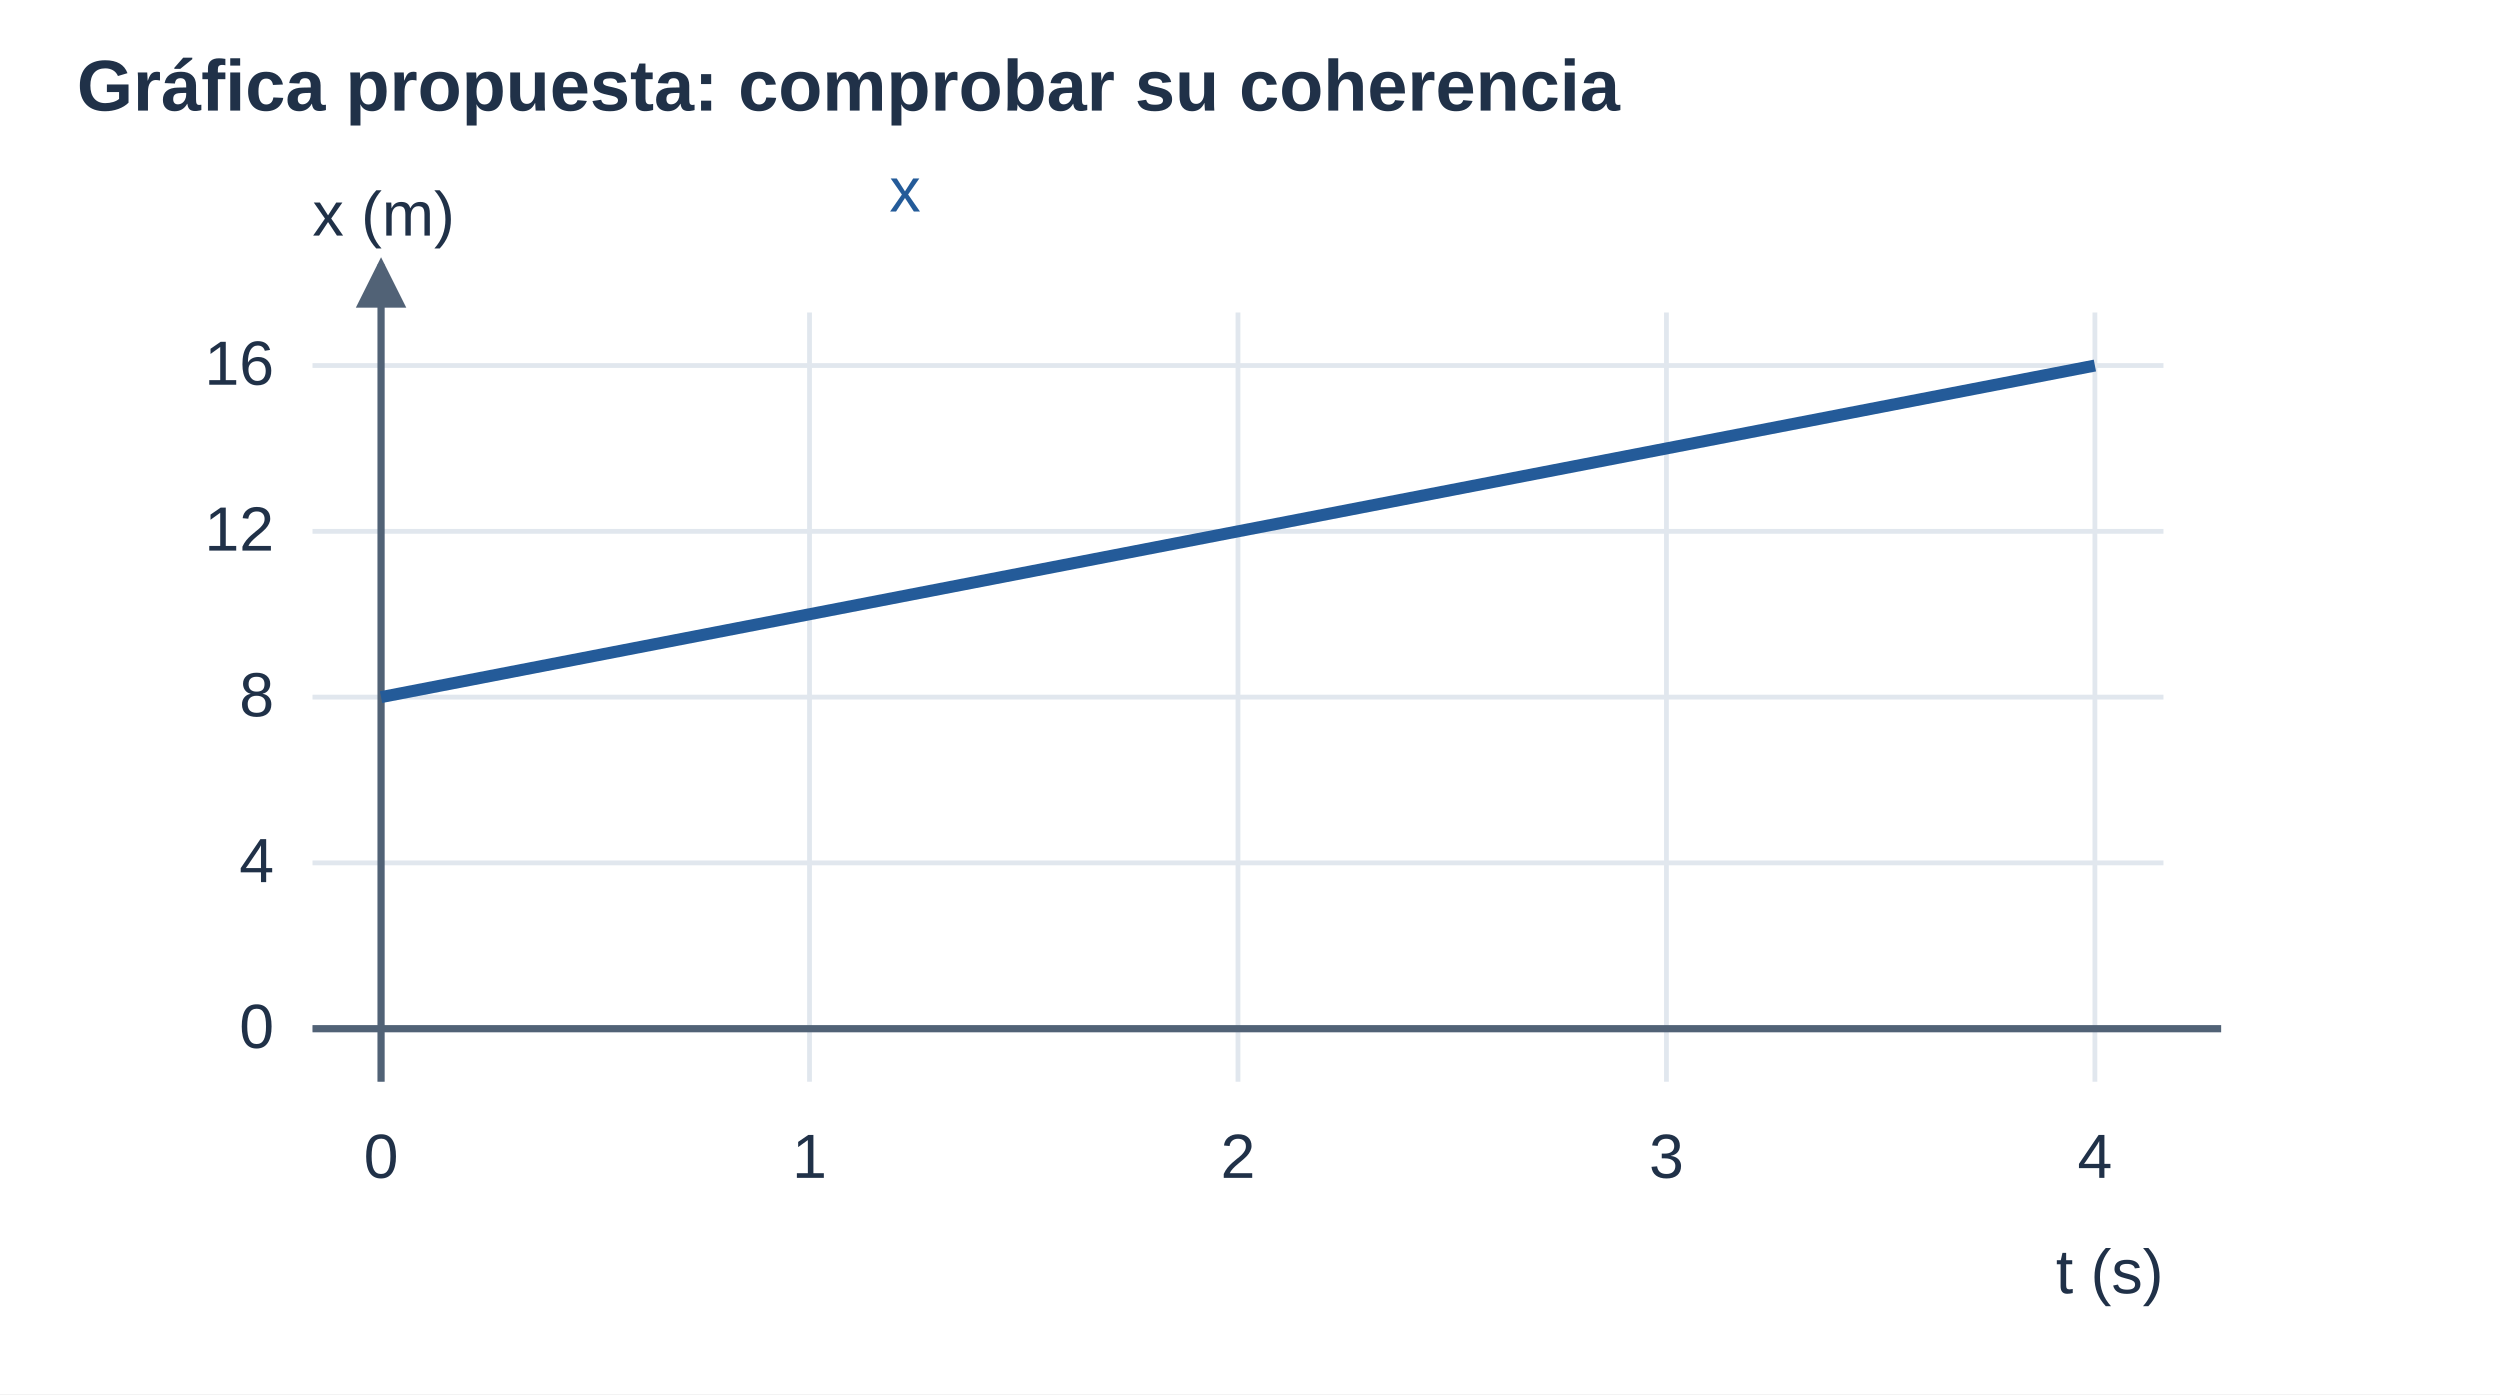
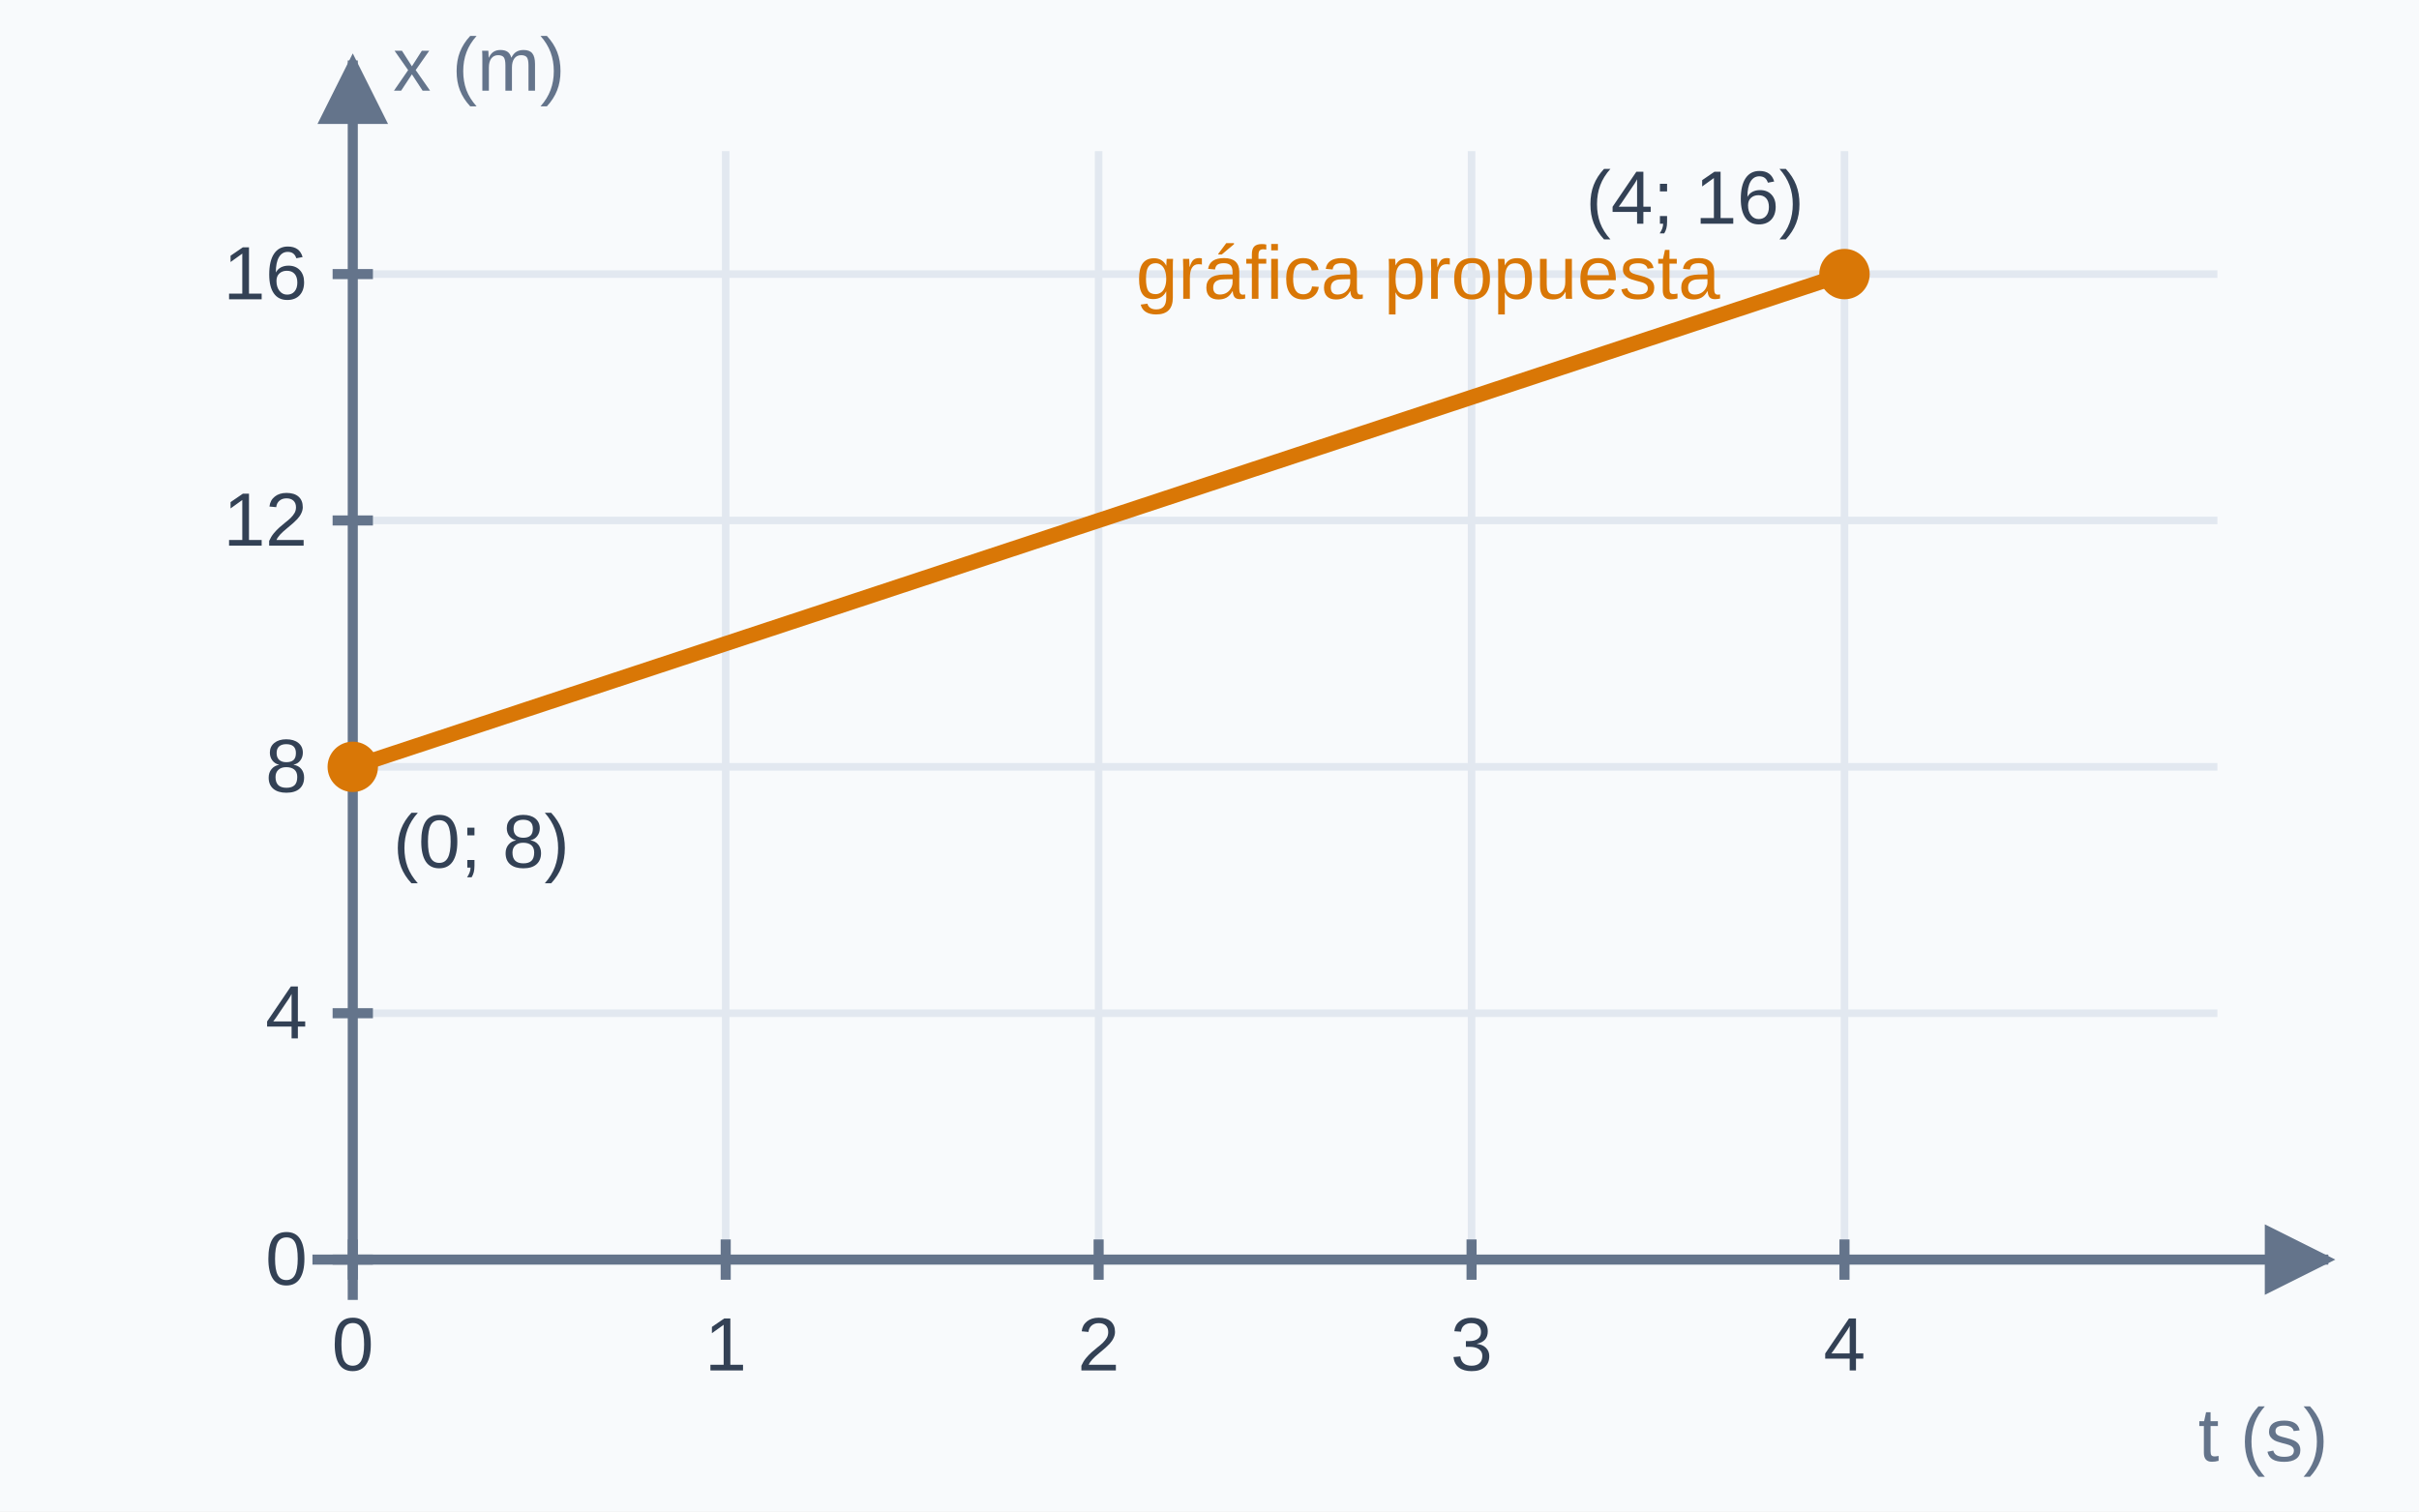
- <svg xmlns="http://www.w3.org/2000/svg" viewBox="0 0 520 290" role="img" aria-labelledby="title desc" style="max-width:100%;height:auto">
+ <svg xmlns="http://www.w3.org/2000/svg" viewBox="0 0 480 300" role="img" aria-labelledby="title desc">
  <defs>
-     <marker id="arrow" markerWidth="7" markerHeight="7" refX="6" refY="3.5" orient="auto-start-reverse">
-       <path d="M0 0 L7 3.5 L0 7Z" fill="context-stroke" />
+     <marker id="a-axis" viewBox="0 0 10 10" refX="9" refY="5" markerWidth="7" markerHeight="7" orient="auto-start-reverse">
+       <path d="M0 0 L10 5 L0 10 Z" fill="#64748b" />
+     </marker>
+     <marker id="a-blue" viewBox="0 0 10 10" refX="9" refY="5" markerWidth="7" markerHeight="7" orient="auto-start-reverse">
+       <path d="M0 0 L10 5 L0 10 Z" fill="#2563eb" />
+     </marker>
+     <marker id="a-amber" viewBox="0 0 10 10" refX="9" refY="5" markerWidth="7" markerHeight="7" orient="auto-start-reverse">
+       <path d="M0 0 L10 5 L0 10 Z" fill="#d97706" />
+     </marker>
+     <marker id="a-green" viewBox="0 0 10 10" refX="9" refY="5" markerWidth="7" markerHeight="7" orient="auto-start-reverse">
+       <path d="M0 0 L10 5 L0 10 Z" fill="#16a34a" />
+     </marker>
+     <marker id="a-red" viewBox="0 0 10 10" refX="9" refY="5" markerWidth="7" markerHeight="7" orient="auto-start-reverse">
+       <path d="M0 0 L10 5 L0 10 Z" fill="#dc2626" />
+     </marker>
+     <marker id="a-grey" viewBox="0 0 10 10" refX="9" refY="5" markerWidth="7" markerHeight="7" orient="auto-start-reverse">
+       <path d="M0 0 L10 5 L0 10 Z" fill="#94a3b8" />
    </marker>
  </defs>
-   <rect width="100%" height="100%" fill="white" />
-   <g font-family="Arial,sans-serif" font-size="13" fill="#203148">
-     <text x="16" y="23" font-size="15" font-weight="bold">Gráfica propuesta: comprobar su coherencia</text>
-     <path d="M79.26 65V225 M65 213.97H450" stroke="#e1e7ee" fill="none" />
-     <text x="79.26" y="245" text-anchor="middle">0</text>
-     <text x="57" y="217.97" text-anchor="end">0</text>
-     <path d="M168.38 65V225 M65 179.48H450" stroke="#e1e7ee" fill="none" />
-     <text x="168.38" y="245" text-anchor="middle">1</text>
-     <text x="57" y="183.48" text-anchor="end">4</text>
-     <path d="M257.50 65V225 M65 145.00H450" stroke="#e1e7ee" fill="none" />
-     <text x="257.50" y="245" text-anchor="middle">2</text>
-     <text x="57" y="149.00" text-anchor="end">8</text>
-     <path d="M346.62 65V225 M65 110.52H450" stroke="#e1e7ee" fill="none" />
-     <text x="346.62" y="245" text-anchor="middle">3</text>
-     <text x="57" y="114.52" text-anchor="end">12</text>
-     <path d="M435.74 65V225 M65 76.03H450" stroke="#e1e7ee" fill="none" />
-     <text x="435.74" y="245" text-anchor="middle">4</text>
-     <text x="57" y="80.03" text-anchor="end">16</text>
-     <path d="M65 213.97H462 M79.26 225V55" stroke="#516276" stroke-width="1.5" fill="none" marker-end="url(#arrow)" />
-     <text x="450" y="269" text-anchor="end">t (s)</text>
-     <text x="65" y="49">x (m)</text>
-     <polyline points="79.26,145.00 435.74,76.03" fill="none" stroke="#245b99" stroke-width="2.5" />
-     <text x="185" y="44" fill="#245b99">x</text>
+   <rect width="480" height="300" fill="#f8fafc" />
+   <g font-family="Arial, sans-serif">
+     <path d="M70.0 201.1 L440.0 201.1" fill="none" stroke="#e2e8f0" stroke-width="1.5" />
+     <path d="M70.0 152.2 L440.0 152.2" fill="none" stroke="#e2e8f0" stroke-width="1.5" />
+     <path d="M70.0 103.3 L440.0 103.3" fill="none" stroke="#e2e8f0" stroke-width="1.5" />
+     <path d="M70.0 54.4 L440.0 54.4" fill="none" stroke="#e2e8f0" stroke-width="1.5" />
+     <path d="M144.0 30.0 L144.0 250.0" fill="none" stroke="#e2e8f0" stroke-width="1.5" />
+     <path d="M218.0 30.0 L218.0 250.0" fill="none" stroke="#e2e8f0" stroke-width="1.5" />
+     <path d="M292.0 30.0 L292.0 250.0" fill="none" stroke="#e2e8f0" stroke-width="1.5" />
+     <path d="M366.0 30.0 L366.0 250.0" fill="none" stroke="#e2e8f0" stroke-width="1.5" />
+     <path d="M62.0 250.0 L462.0 250.0" fill="none" stroke="#64748b" stroke-width="2" marker-end="url(#a-axis)" />
+     <path d="M70.0 258.0 L70.0 12.0" fill="none" stroke="#64748b" stroke-width="2" marker-end="url(#a-axis)" />
+     <path d="M70.0 246.0 L70.0 254.0" fill="none" stroke="#64748b" stroke-width="2" />
+     <text x="70.0" y="272.0" font-size="15" text-anchor="middle" fill="#334155">0</text>
+     <path d="M144.0 246.0 L144.0 254.0" fill="none" stroke="#64748b" stroke-width="2" />
+     <text x="144.0" y="272.0" font-size="15" text-anchor="middle" fill="#334155">1</text>
+     <path d="M218.0 246.0 L218.0 254.0" fill="none" stroke="#64748b" stroke-width="2" />
+     <text x="218.0" y="272.0" font-size="15" text-anchor="middle" fill="#334155">2</text>
+     <path d="M292.0 246.0 L292.0 254.0" fill="none" stroke="#64748b" stroke-width="2" />
+     <text x="292.0" y="272.0" font-size="15" text-anchor="middle" fill="#334155">3</text>
+     <path d="M366.0 246.0 L366.0 254.0" fill="none" stroke="#64748b" stroke-width="2" />
+     <text x="366.0" y="272.0" font-size="15" text-anchor="middle" fill="#334155">4</text>
+     <path d="M66.0 250.0 L74.0 250.0" fill="none" stroke="#64748b" stroke-width="2" />
+     <text x="61.0" y="255.0" font-size="15" text-anchor="end" fill="#334155">0</text>
+     <path d="M66.0 201.1 L74.0 201.1" fill="none" stroke="#64748b" stroke-width="2" />
+     <text x="61.0" y="206.1" font-size="15" text-anchor="end" fill="#334155">4</text>
+     <path d="M66.0 152.2 L74.0 152.2" fill="none" stroke="#64748b" stroke-width="2" />
+     <text x="61.0" y="157.2" font-size="15" text-anchor="end" fill="#334155">8</text>
+     <path d="M66.0 103.3 L74.0 103.3" fill="none" stroke="#64748b" stroke-width="2" />
+     <text x="61.0" y="108.3" font-size="15" text-anchor="end" fill="#334155">12</text>
+     <path d="M66.0 54.4 L74.0 54.4" fill="none" stroke="#64748b" stroke-width="2" />
+     <text x="61.0" y="59.4" font-size="15" text-anchor="end" fill="#334155">16</text>
+     <text x="462.0" y="290.0" font-size="15" text-anchor="end" fill="#64748b">t (s)</text>
+     <text x="78.0" y="18.0" font-size="15" text-anchor="start" fill="#64748b">x (m)</text>
+     <polyline points="70.0,152.2 366.0,54.4" fill="none" stroke="#d97706" stroke-width="3" />
+     <circle cx="70.0" cy="152.2" r="5" fill="#d97706" />
+     <text x="78.0" y="172.2" font-size="15" text-anchor="start" fill="#334155">(0; 8)</text>
+     <circle cx="366.0" cy="54.4" r="5" fill="#d97706" />
+     <text x="358.0" y="44.4" font-size="15" text-anchor="end" fill="#334155">(4; 16)</text>
+     <text x="225.4" y="59.3" font-size="15" text-anchor="start" fill="#d97706">gráfica propuesta</text>
  </g>
</svg>
